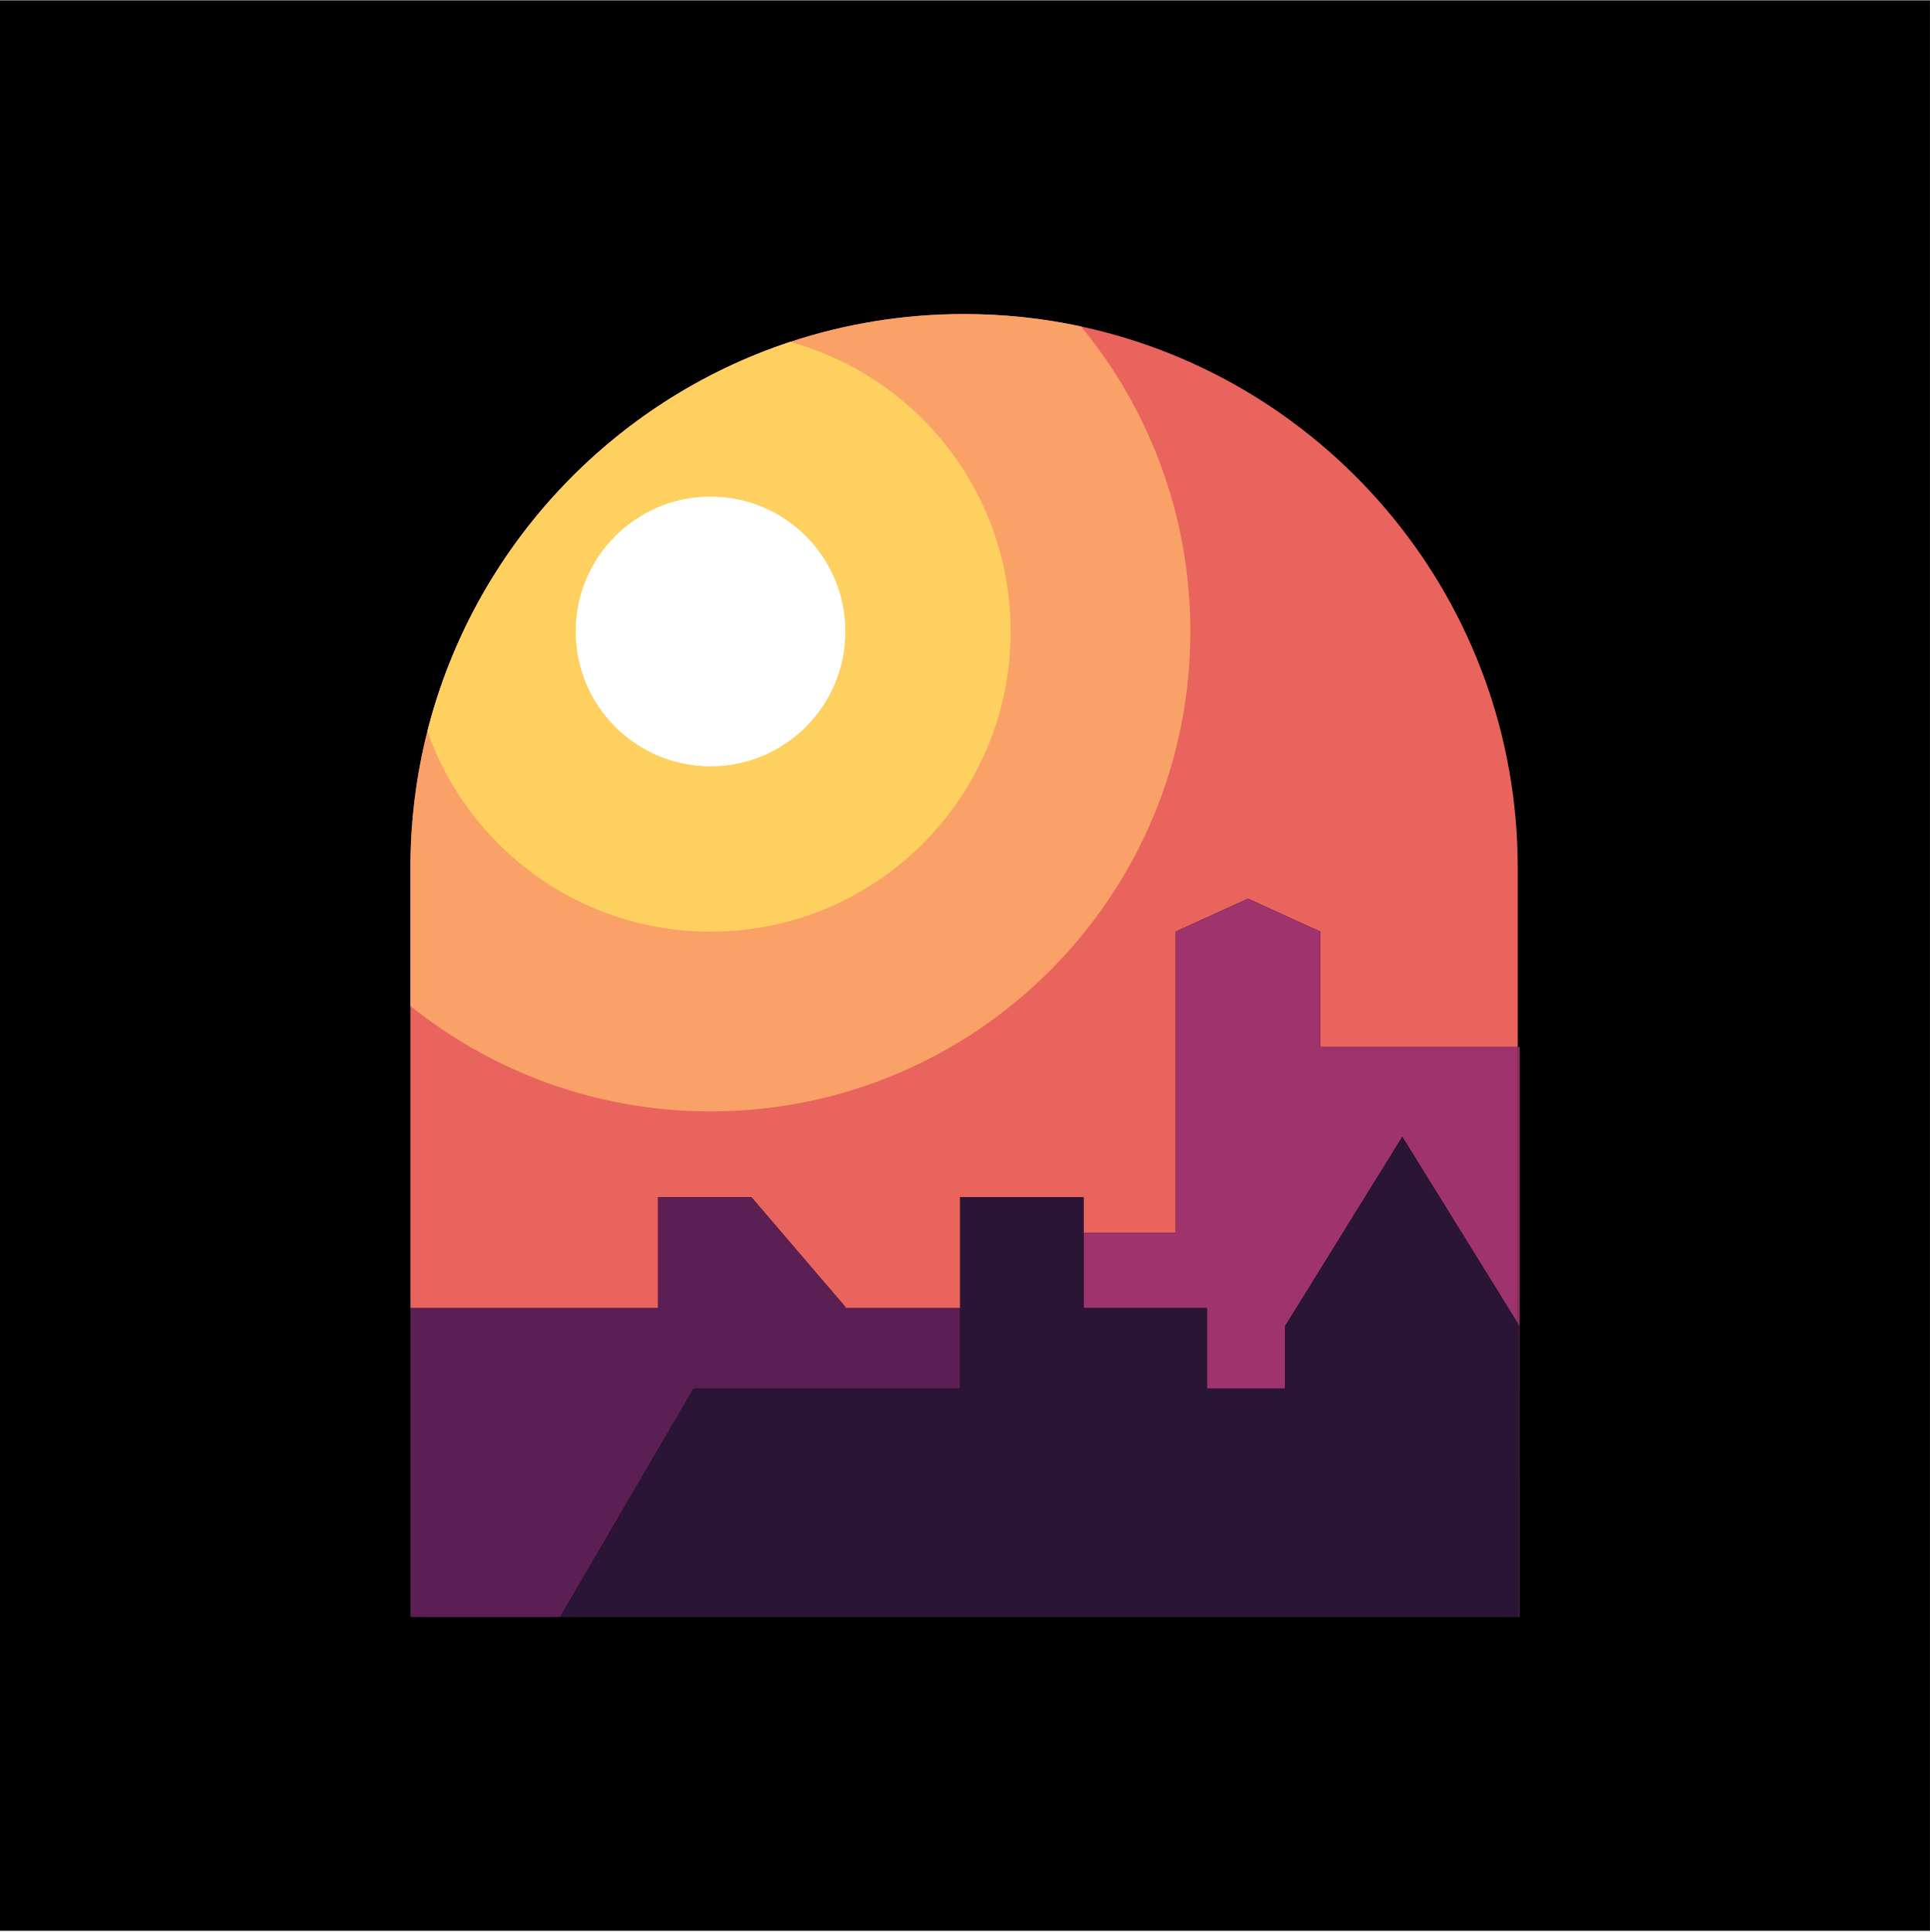
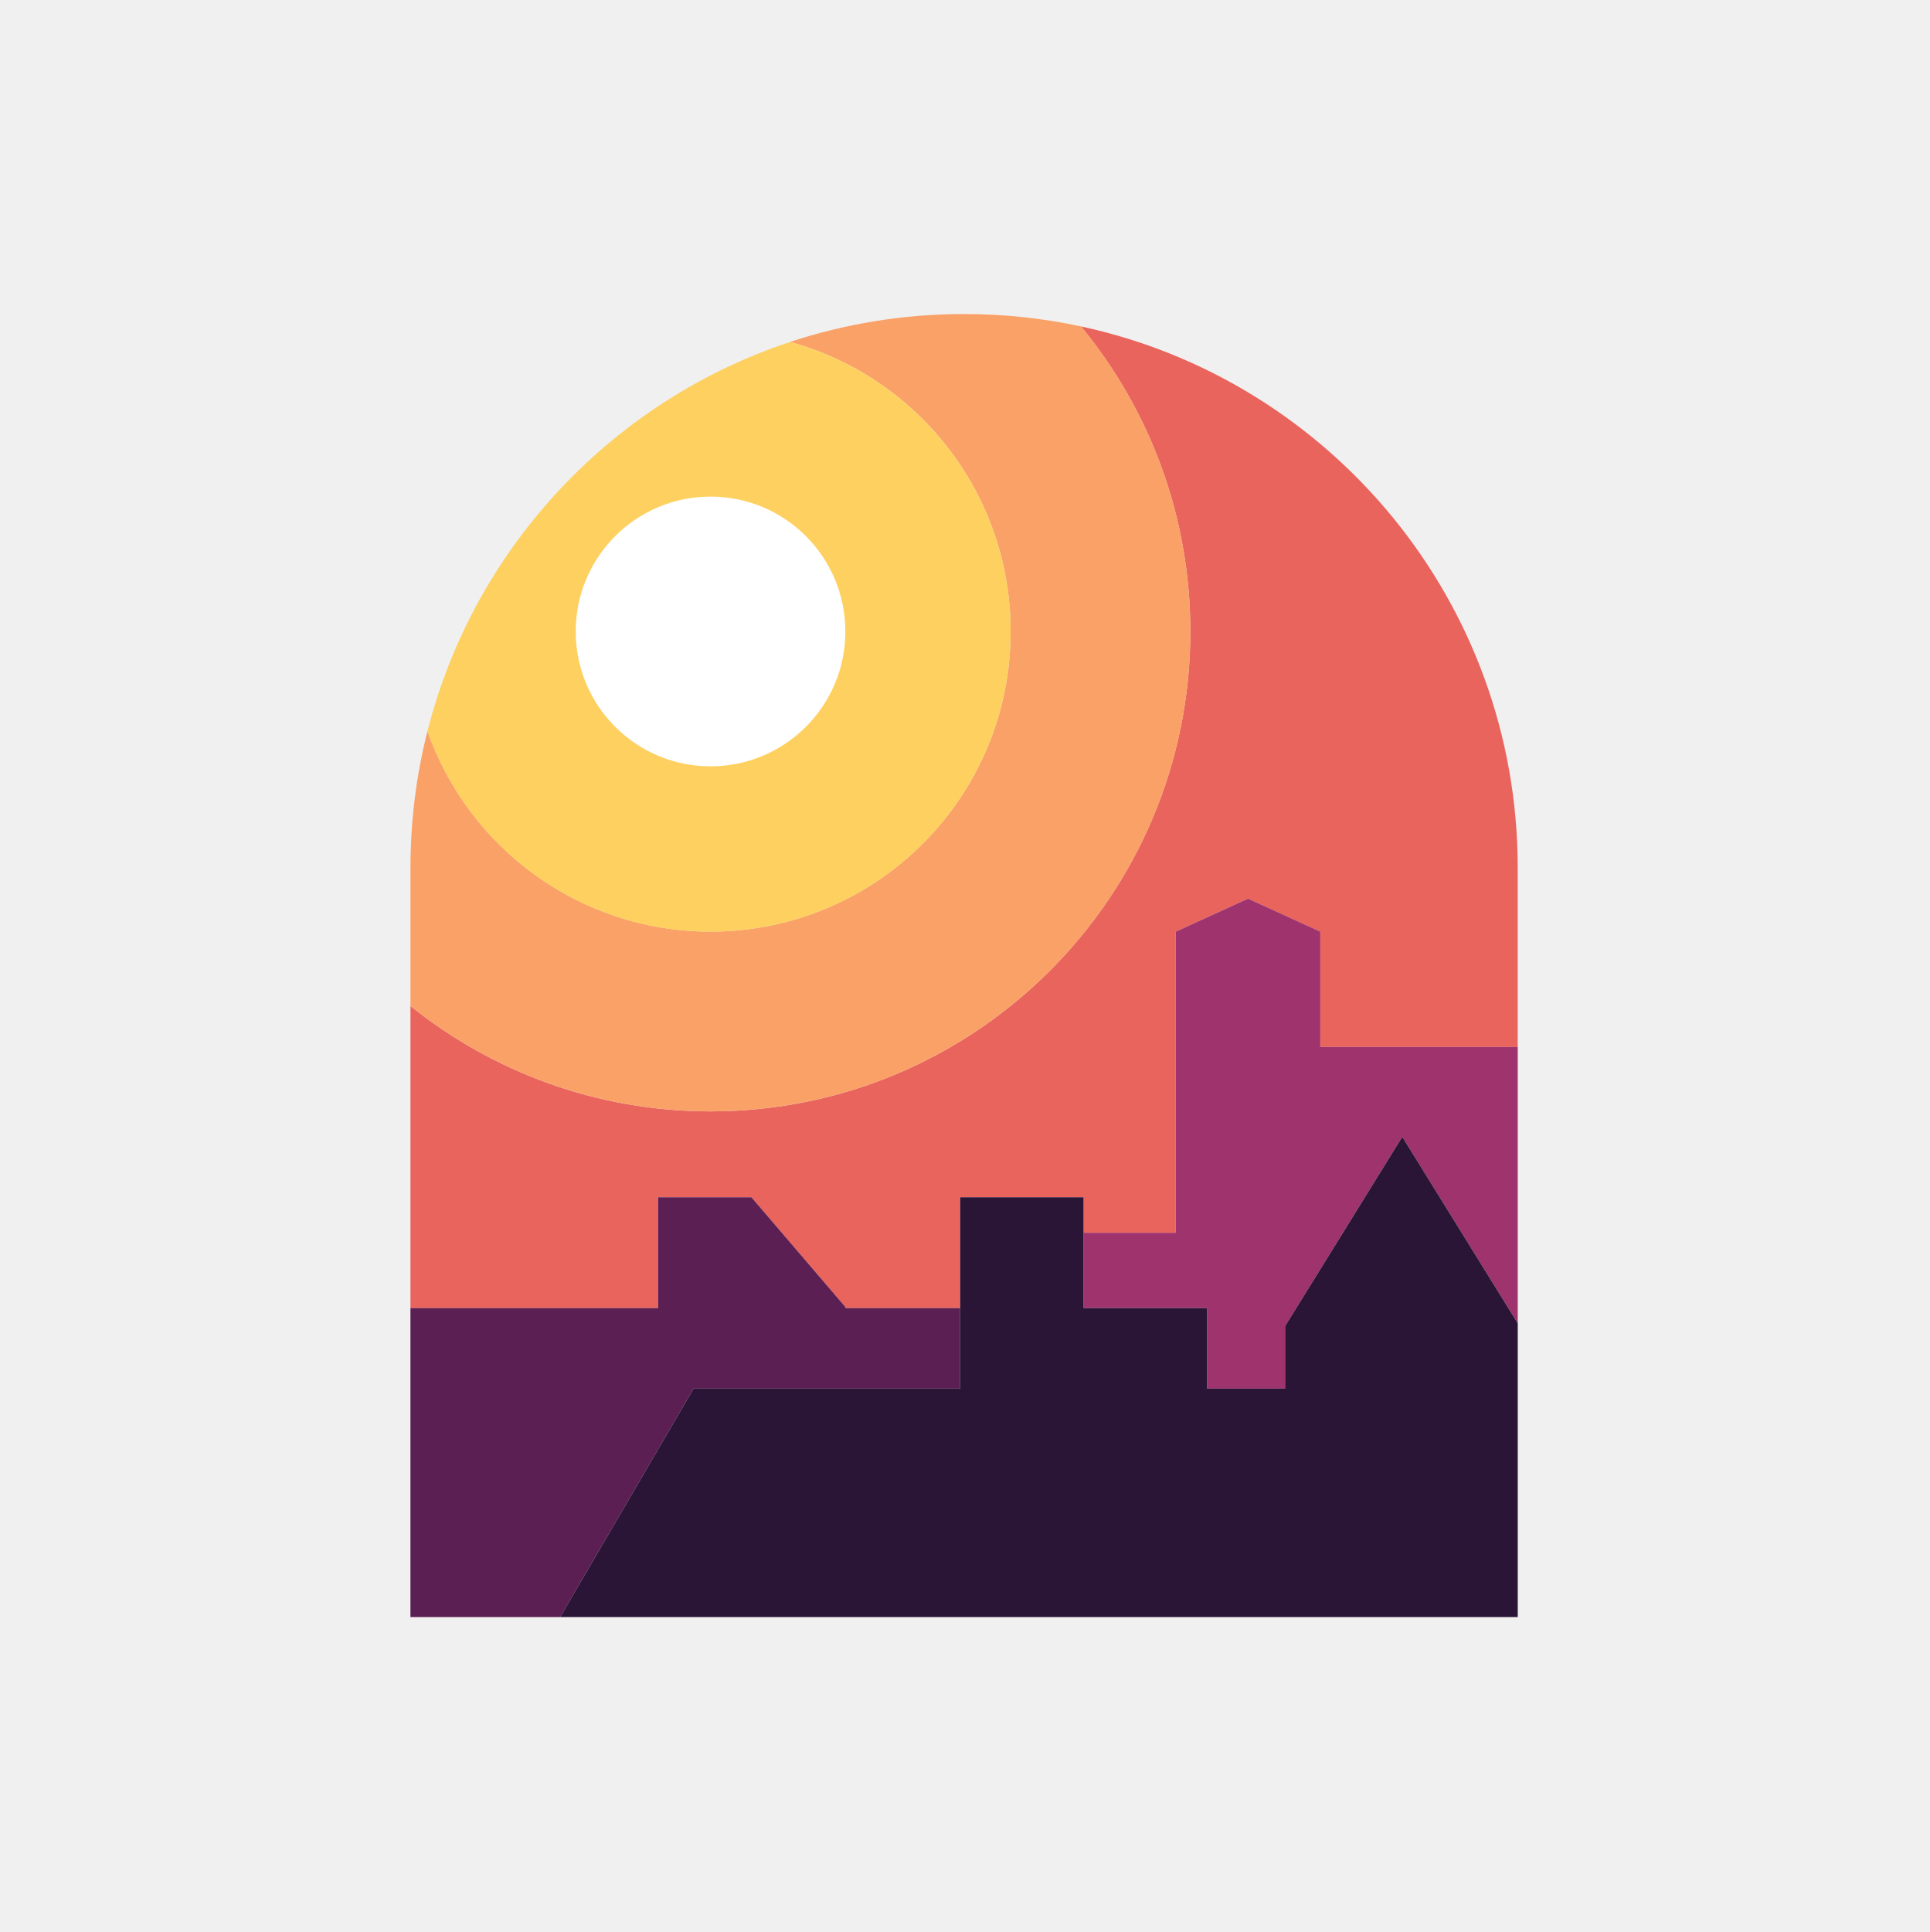
- <svg xmlns="http://www.w3.org/2000/svg" width="1200" height="1201" viewBox="0 0 1200 1201" fill="none">
-   <rect width="1200" height="1200" transform="translate(0 0.21875)" fill="black" />
-   <g clip-path="url(#clip0_336_1050)">
-     <path d="M943.695 539.473V650.842H820.926V579.149L775.99 558.639L731.04 579.149V766.339H673.744V744.271H597.003V813.154H525.63V812.461L467.229 744.271H409.174V813.154H255.199V539.473C255.199 510.173 258.862 481.725 265.761 454.568C294.675 340.523 380.512 249.185 491.268 212.559C525.284 201.305 561.656 195.219 599.441 195.219C624.373 195.219 648.692 197.869 672.133 202.917C827.345 236.266 943.695 374.285 943.695 539.473Z" fill="#E9645D" />
-     <path d="M740.136 392.545C740.136 557.307 606.566 690.877 441.804 690.877C371.189 690.877 306.302 666.345 255.199 625.337V539.473C255.199 510.173 258.862 481.725 265.761 454.568C294.675 340.523 380.512 249.185 491.268 212.559C525.284 201.305 561.656 195.219 599.441 195.219C624.373 195.219 648.692 197.869 672.133 202.917C714.618 254.472 740.136 320.519 740.136 392.545Z" fill="#FAA167" />
-     <path d="M628.395 392.544C628.395 495.602 544.848 579.148 441.804 579.148C360.495 579.148 291.319 527.14 265.761 454.568C294.675 340.522 380.512 249.184 491.268 212.559C570.313 234.241 628.395 306.613 628.395 392.544Z" fill="#FED060" />
-     <path d="M441.804 476.371C488.1 476.371 525.63 438.841 525.63 392.545C525.63 346.249 488.1 308.719 441.804 308.719C395.508 308.719 357.978 346.249 357.978 392.545C357.978 438.841 395.508 476.371 441.804 476.371Z" fill="white" />
-     <path d="M597.003 813.152V863.19H431.256L409.174 900.987L348.295 1005.22H255.199V813.152H409.174V744.27H467.229L525.63 812.46V813.152H597.003Z" fill="#5B1F53" />
-     <path d="M944.801 650.844H943.695V1005.22H944.801V650.844Z" fill="#9F336D" />
-     <path d="M943.695 650.84V822.595L871.922 706.698L820.926 789.045L799.044 824.379V863.189H750.485V813.152H673.744V766.338H731.04V579.147L775.99 558.637L820.926 579.147V650.84H943.695Z" fill="#9F336D" />
-     <path d="M944.801 824.382V919.609H943.695V822.598L944.801 824.382Z" fill="#2A1536" />
-     <path d="M943.695 822.596V1005.22H348.295L409.173 900.988L431.255 863.191H597.003V744.27H673.744V813.153H750.485V863.191H799.044V824.381L820.926 789.047L871.922 706.699L943.695 822.596Z" fill="#2A1536" />
-     <path d="M944.801 863.191H943.695V1005.22H944.801V863.191Z" fill="#2A1536" />
-   </g>
-   <defs>
-     <clipPath id="clip0_336_1050">
-       <rect width="689.602" height="810" fill="white" transform="translate(255.199 195.219)" />
-     </clipPath>
-   </defs>
+ <svg xmlns="http://www.w3.org/2000/svg" id="Layer_1" baseProfile="tiny" version="1.2" viewBox="0 0 1200 1201">
+   <path d="M672.13,202.92c42.48,51.55,68,117.6,68,189.63,0,164.76-133.57,298.33-298.33,298.33-70.61,0-135.5-24.53-186.6-65.54v187.82h153.97v-68.88h58.05l58.4,68.19v.69h71.37v-68.88h76.74v22.07h57.3v-187.19l44.95-20.51,44.94,20.51v71.69h122.77v-111.37c0-165.19-116.35-303.21-271.56-336.56Z" fill="#e9645d" />
+   <path d="M740.14,392.54c0-72.03-25.52-138.07-68-189.63-23.44-5.05-47.76-7.7-72.69-7.7-37.78,0-74.16,6.09-108.17,17.34,79.04,21.68,137.13,94.05,137.13,179.98,0,103.06-83.55,186.6-186.59,186.6-81.31,0-150.48-52.01-176.04-124.58-6.9,27.16-10.56,55.6-10.56,84.91v85.86c51.1,41.01,115.99,65.54,186.6,65.54,164.76,0,298.33-133.57,298.33-298.33Z" fill="#faa167" />
+   <path d="M441.8,579.15c103.04,0,186.59-83.55,186.59-186.6,0-85.93-58.08-158.3-137.13-179.98-1.73.57-3.46,1.16-5.17,1.76-108.25,37.73-191.87,127.99-220.33,240.25,25.56,72.57,94.73,124.58,176.04,124.58Z" fill="#fed060" />
+   <circle cx="441.8" cy="392.54" r="83.83" fill="#fff" />
+   <polygon points="431.26 863.19 597 863.19 597 813.15 525.63 813.15 525.63 812.46 467.23 744.27 409.17 744.27 409.17 813.15 255.2 813.15 255.2 1005.22 348.3 1005.22 409.17 900.99 431.26 863.19" fill="#5b1f53" />
+   <polygon points="820.93 579.15 775.99 558.64 731.04 579.15 731.04 766.34 673.74 766.34 673.74 813.15 750.48 813.15 750.48 863.19 799.04 863.19 799.04 824.38 820.93 789.04 871.92 706.7 943.7 822.59 943.7 650.84 820.93 650.84 820.93 579.15" fill="#9f336d" />
+   <polygon points="871.92 706.7 820.93 789.05 799.04 824.38 799.04 863.19 750.48 863.19 750.48 813.15 673.74 813.15 673.74 744.27 597 744.27 597 863.19 431.26 863.19 409.17 900.99 348.3 1005.22 943.7 1005.22 943.7 822.6 871.92 706.7" fill="#2a1536" />
</svg>
